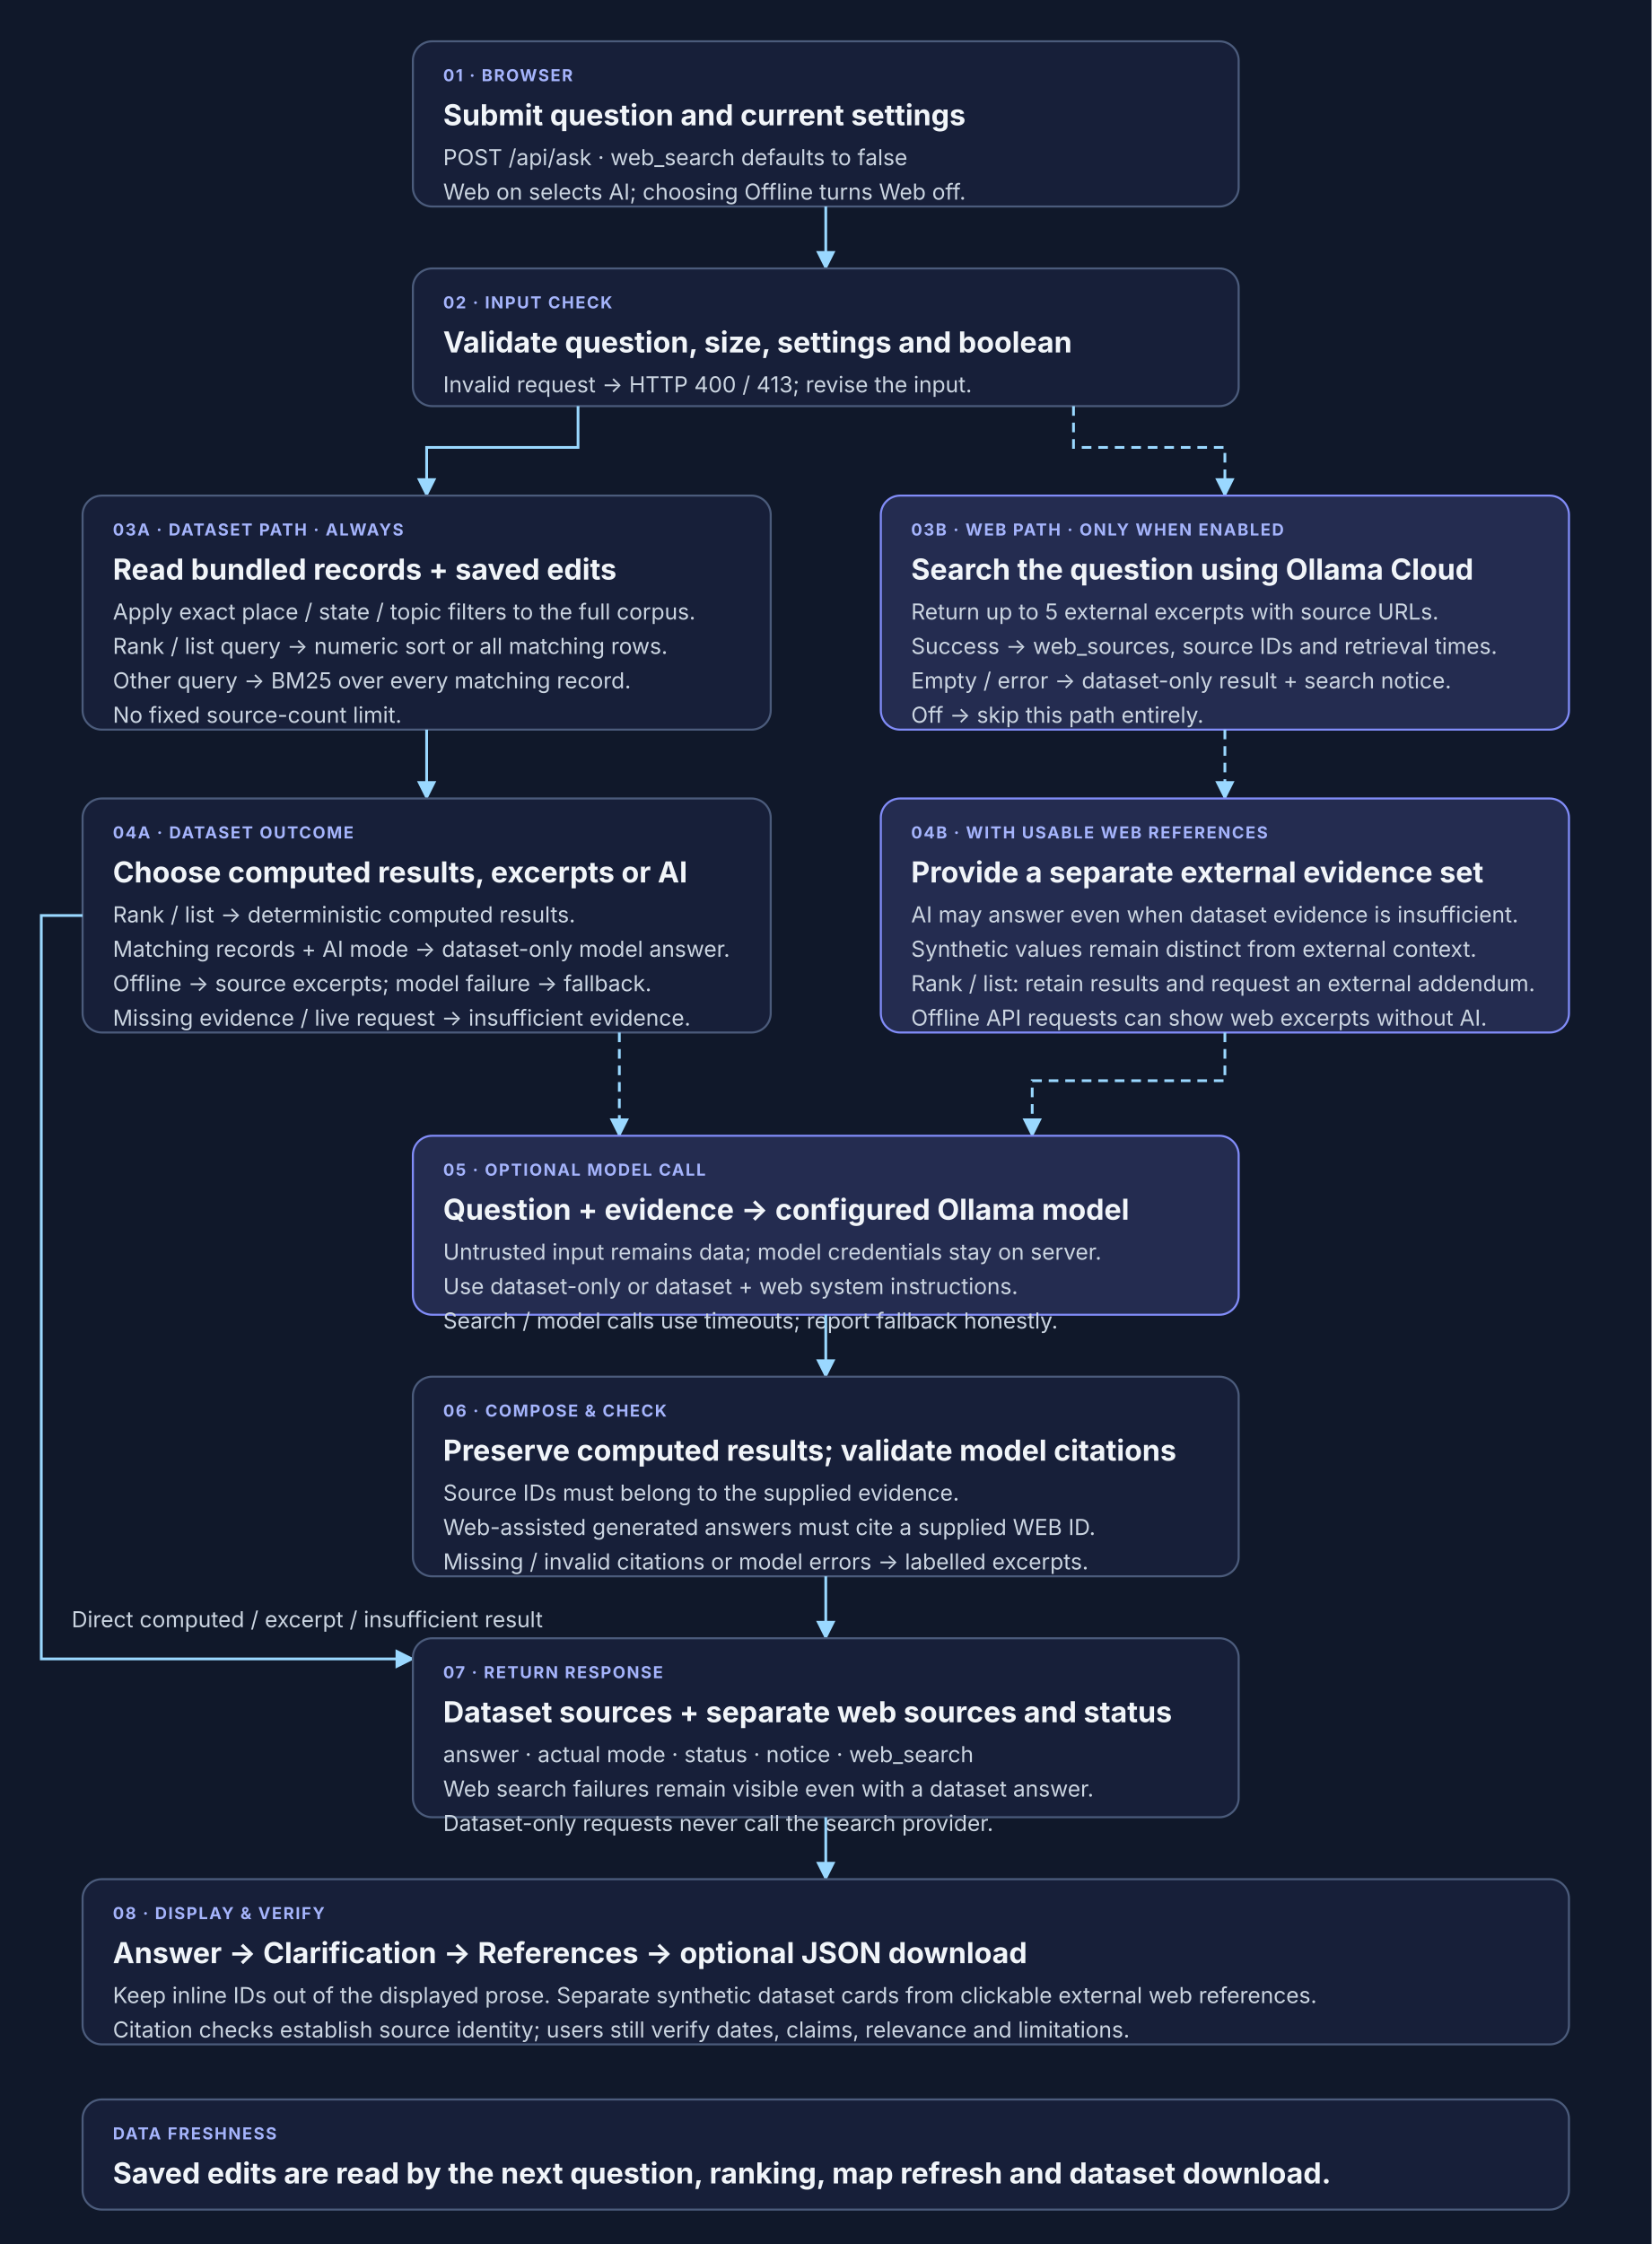
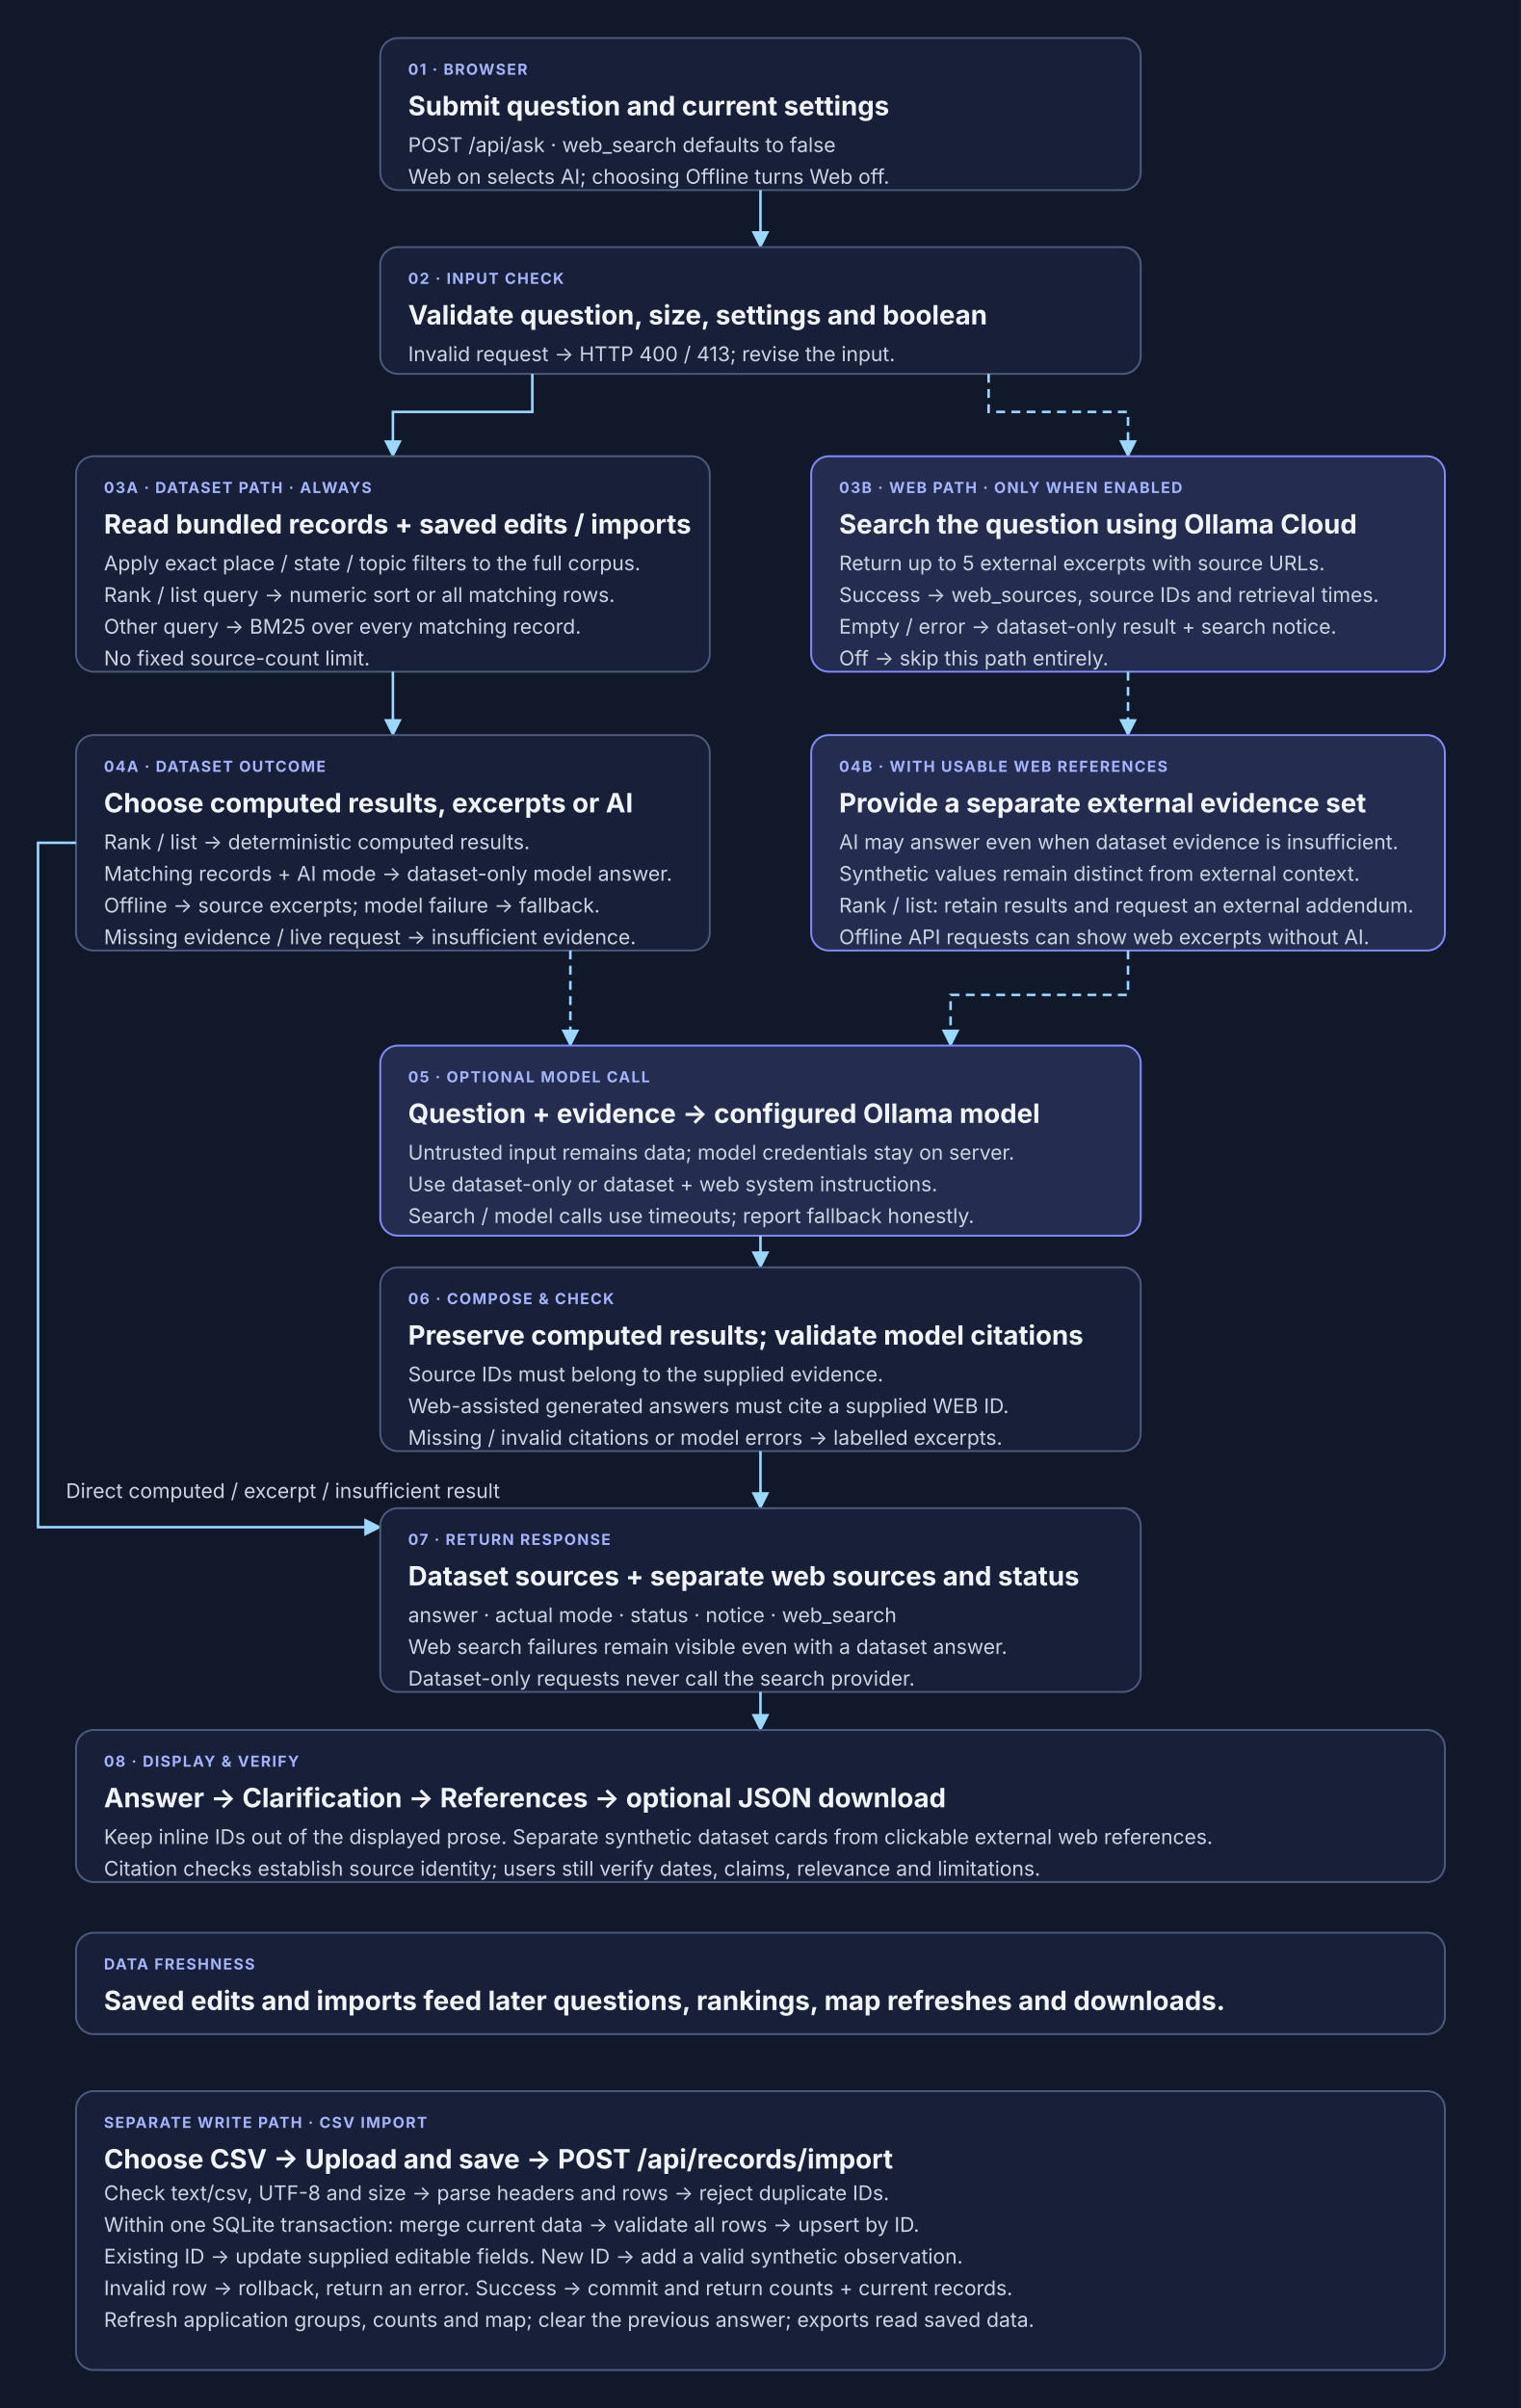
- <svg xmlns="http://www.w3.org/2000/svg" viewBox="0 0 1200 1630" role="img" aria-labelledby="title desc">
+ <svg xmlns="http://www.w3.org/2000/svg" viewBox="0 0 1200 1900" role="img" aria-labelledby="title desc">
  <defs>
    <marker id="arrow" viewBox="0 0 10 10" refX="9" refY="5" markerWidth="7" markerHeight="7" orient="auto-start-reverse">
      <path d="M0 0 10 5 0 10Z" fill="#9ad8ff" />
    </marker>
    <style>text{font-family:system-ui,-apple-system,sans-serif;fill:#f1f5f9}.heading{font-size:21px;font-weight:650}.body{font-size:16px;fill:#cbd5e1}.label{font-size:12px;letter-spacing:1px;font-weight:650;fill:#a5b4fc}.code{font-family:monospace;font-size:14px;fill:#cbd5e1}.box{fill:#171f39;stroke:#4b5b7b;stroke-width:1.5}.optional-box{fill:#242c50;stroke:#818cf8;stroke-width:1.5}.note{fill:#30283c;stroke:#867044;stroke-width:1.5}.line{fill:none;stroke:#9ad8ff;stroke-width:2;marker-end:url(#arrow)}.optional{stroke-dasharray:7 5}</style>
  </defs>
-   <rect width="1200" height="1630" fill="#10182a" />
+   <rect width="1200" height="1900" fill="#10182a" />
  <rect class="box" x="300" y="30" width="600" height="120" rx="14" />
  <text class="label" x="322" y="59">01 · BROWSER</text>
  <text class="heading" x="322" y="91">Submit question and current settings</text>
  <text class="body" x="322" y="120">POST /api/ask · web_search defaults to false</text>
  <text class="body" x="322" y="145">Web on selects AI; choosing Offline turns Web off.</text>
  <path class="line" d="M600 150V195" />
  <rect class="box" x="300" y="195" width="600" height="100" rx="14" />
  <text class="label" x="322" y="224">02 · INPUT CHECK</text>
  <text class="heading" x="322" y="256">Validate question, size, settings and boolean</text>
  <text class="body" x="322" y="285">Invalid request → HTTP 400 / 413; revise the input.</text>
  <path class="line" d="M420 295V325H310V360" />
  <path class="line optional" d="M780 295V325H890V360" />
  <rect class="box" x="60" y="360" width="500" height="170" rx="14" />
  <text class="label" x="82" y="389">03A · DATASET PATH · ALWAYS</text>
-   <text class="heading" x="82" y="421">Read bundled records + saved edits</text>
+   <text class="heading" x="82" y="421">Read bundled records + saved edits / imports</text>
  <text class="body" x="82" y="450">Apply exact place / state / topic filters to the full corpus.</text>
  <text class="body" x="82" y="475">Rank / list query → numeric sort or all matching rows.</text>
  <text class="body" x="82" y="500">Other query → BM25 over every matching record.</text>
  <text class="body" x="82" y="525">No fixed source-count limit.</text>
  <rect class="optional-box" x="640" y="360" width="500" height="170" rx="14" />
  <text class="label" x="662" y="389">03B · WEB PATH · ONLY WHEN ENABLED</text>
  <text class="heading" x="662" y="421">Search the question using Ollama Cloud</text>
  <text class="body" x="662" y="450">Return up to 5 external excerpts with source URLs.</text>
  <text class="body" x="662" y="475">Success → web_sources, source IDs and retrieval times.</text>
  <text class="body" x="662" y="500">Empty / error → dataset-only result + search notice.</text>
  <text class="body" x="662" y="525">Off → skip this path entirely.</text>
  <path class="line" d="M310 530V580" />
  <path class="line optional" d="M890 530V580" />
  <rect class="box" x="60" y="580" width="500" height="170" rx="14" />
  <text class="label" x="82" y="609">04A · DATASET OUTCOME</text>
  <text class="heading" x="82" y="641">Choose computed results, excerpts or AI</text>
  <text class="body" x="82" y="670">Rank / list → deterministic computed results.</text>
  <text class="body" x="82" y="695">Matching records + AI mode → dataset-only model answer.</text>
  <text class="body" x="82" y="720">Offline → source excerpts; model failure → fallback.</text>
  <text class="body" x="82" y="745">Missing evidence / live request → insufficient evidence.</text>
  <rect class="optional-box" x="640" y="580" width="500" height="170" rx="14" />
  <text class="label" x="662" y="609">04B · WITH USABLE WEB REFERENCES</text>
  <text class="heading" x="662" y="641">Provide a separate external evidence set</text>
  <text class="body" x="662" y="670">AI may answer even when dataset evidence is insufficient.</text>
  <text class="body" x="662" y="695">Synthetic values remain distinct from external context.</text>
  <text class="body" x="662" y="720">Rank / list: retain results and request an external addendum.</text>
  <text class="body" x="662" y="745">Offline API requests can show web excerpts without AI.</text>
  <path class="line optional" d="M450 750V785H450V825" />
  <path class="line optional" d="M890 750V785H750V825" />
-   <rect class="optional-box" x="300" y="825" width="600" height="130" rx="14" />
+   <rect class="optional-box" x="300" y="825" width="600" height="150" rx="14" />
  <text class="label" x="322" y="854">05 · OPTIONAL MODEL CALL</text>
  <text class="heading" x="322" y="886">Question + evidence → configured Ollama model</text>
  <text class="body" x="322" y="915">Untrusted input remains data; model credentials stay on server.</text>
  <text class="body" x="322" y="940">Use dataset-only or dataset + web system instructions.</text>
  <text class="body" x="322" y="965">Search / model calls use timeouts; report fallback honestly.</text>
-   <path class="line" d="M600 955V1000" />
+   <path class="line" d="M600 975V1000" />
  <rect class="box" x="300" y="1000" width="600" height="145" rx="14" />
  <text class="label" x="322" y="1029">06 · COMPOSE &amp; CHECK</text>
  <text class="heading" x="322" y="1061">Preserve computed results; validate model citations</text>
  <text class="body" x="322" y="1090">Source IDs must belong to the supplied evidence.</text>
  <text class="body" x="322" y="1115">Web-assisted generated answers must cite a supplied WEB ID.</text>
  <text class="body" x="322" y="1140">Missing / invalid citations or model errors → labelled excerpts.</text>
  <path class="line" d="M60 665H30V1205H300" />
  <text class="body" x="52" y="1182">Direct computed / excerpt / insufficient result</text>
  <path class="line" d="M600 1145V1190" />
-   <rect class="box" x="300" y="1190" width="600" height="130" rx="14" />
+   <rect class="box" x="300" y="1190" width="600" height="145" rx="14" />
  <text class="label" x="322" y="1219">07 · RETURN RESPONSE</text>
  <text class="heading" x="322" y="1251">Dataset sources + separate web sources and status</text>
  <text class="body" x="322" y="1280">answer · actual mode · status · notice · web_search</text>
  <text class="body" x="322" y="1305">Web search failures remain visible even with a dataset answer.</text>
  <text class="body" x="322" y="1330">Dataset-only requests never call the search provider.</text>
-   <path class="line" d="M600 1320V1365" />
+   <path class="line" d="M600 1335V1365" />
  <rect class="box" x="60" y="1365" width="1080" height="120" rx="14" />
  <text class="label" x="82" y="1394">08 · DISPLAY &amp; VERIFY</text>
  <text class="heading" x="82" y="1426">Answer → Clarification → References → optional JSON download</text>
  <text class="body" x="82" y="1455">Keep inline IDs out of the displayed prose. Separate synthetic dataset cards from clickable external web references.</text>
  <text class="body" x="82" y="1480">Citation checks establish source identity; users still verify dates, claims, relevance and limitations.</text>
  <rect class="box" x="60" y="1525" width="1080" height="80" rx="14" />
  <text class="label" x="82" y="1554">DATA FRESHNESS</text>
-   <text class="heading" x="82" y="1586">Saved edits are read by the next question, ranking, map refresh and dataset download.</text>
+   <text class="heading" x="82" y="1586">Saved edits and imports feed later questions, rankings, map refreshes and downloads.</text>
+   <rect class="box" x="60" y="1650" width="1080" height="220" rx="14" />
+   <text class="label" x="82" y="1679">SEPARATE WRITE PATH · CSV IMPORT</text>
+   <text class="heading" x="82" y="1711">Choose CSV → Upload and save → POST /api/records/import</text>
+   <text class="body" x="82" y="1736">Check text/csv, UTF-8 and size → parse headers and rows → reject duplicate IDs.</text>
+   <text class="body" x="82" y="1761">Within one SQLite transaction: merge current data → validate all rows → upsert by ID.</text>
+   <text class="body" x="82" y="1786">Existing ID → update supplied editable fields. New ID → add a valid synthetic observation.</text>
+   <text class="body" x="82" y="1811">Invalid row → rollback, return an error. Success → commit and return counts + current records.</text>
+   <text class="body" x="82" y="1836">Refresh application groups, counts and map; clear the previous answer; exports read saved data.</text>
</svg>
